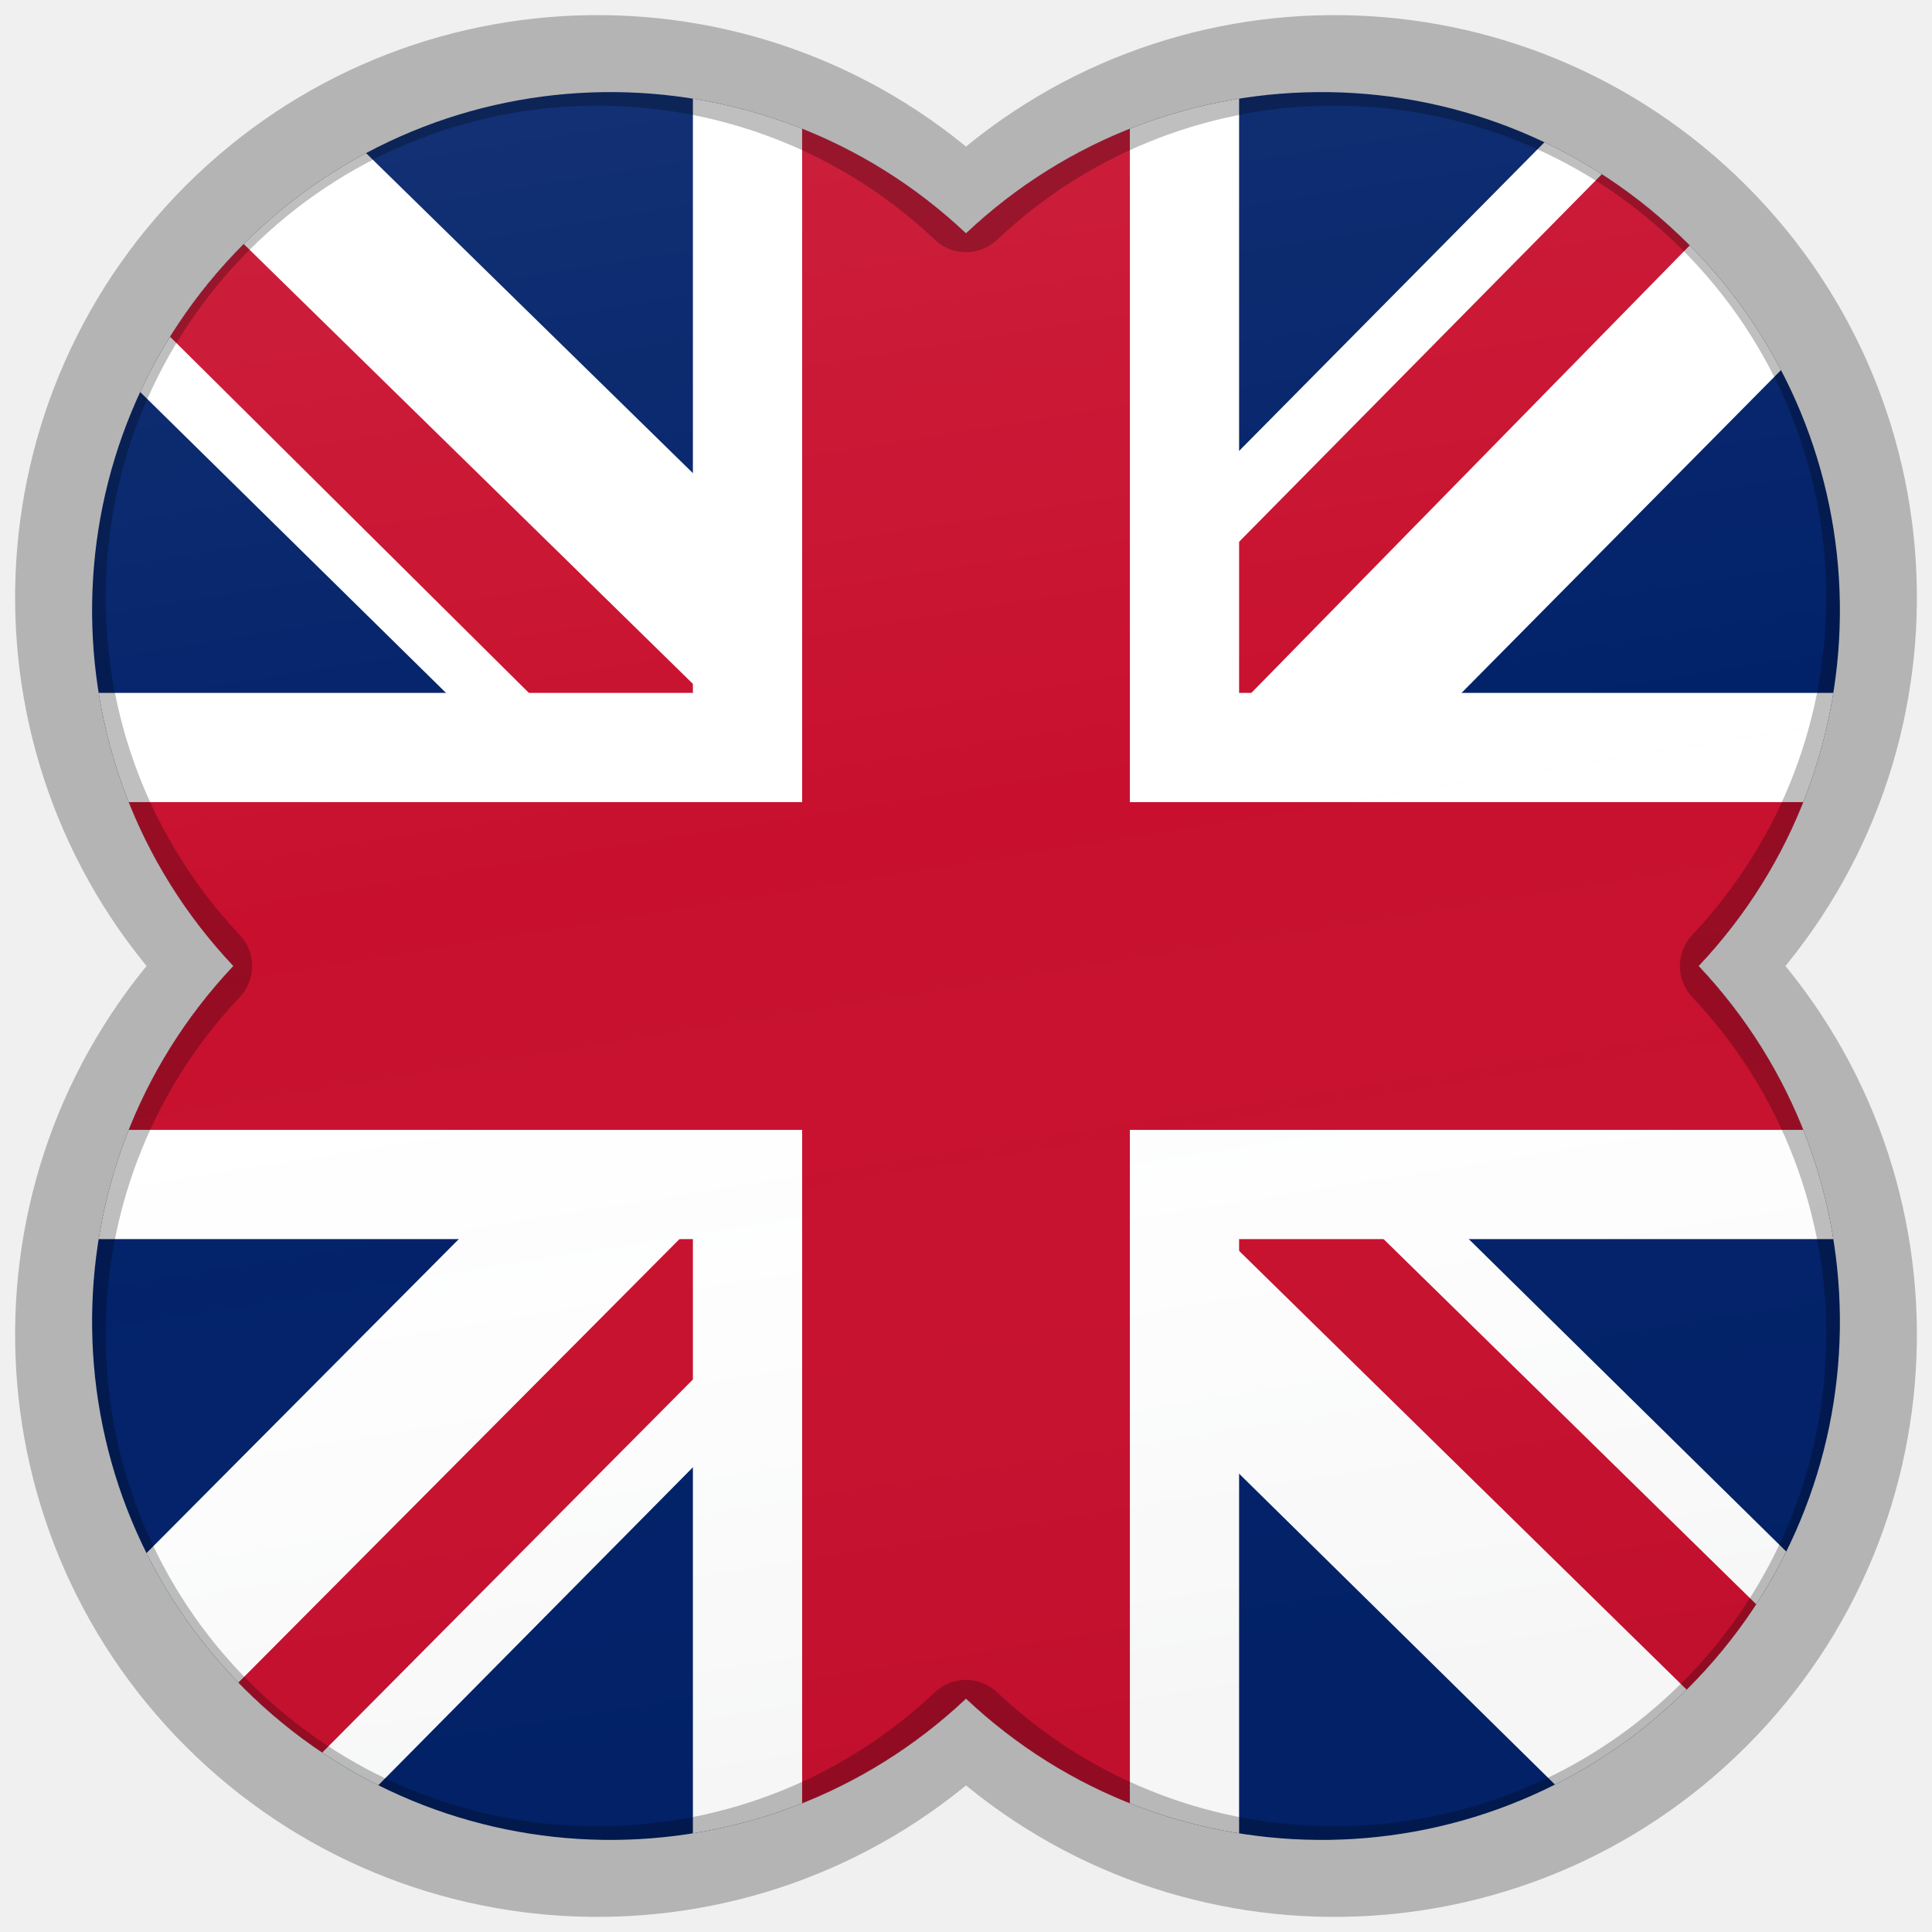
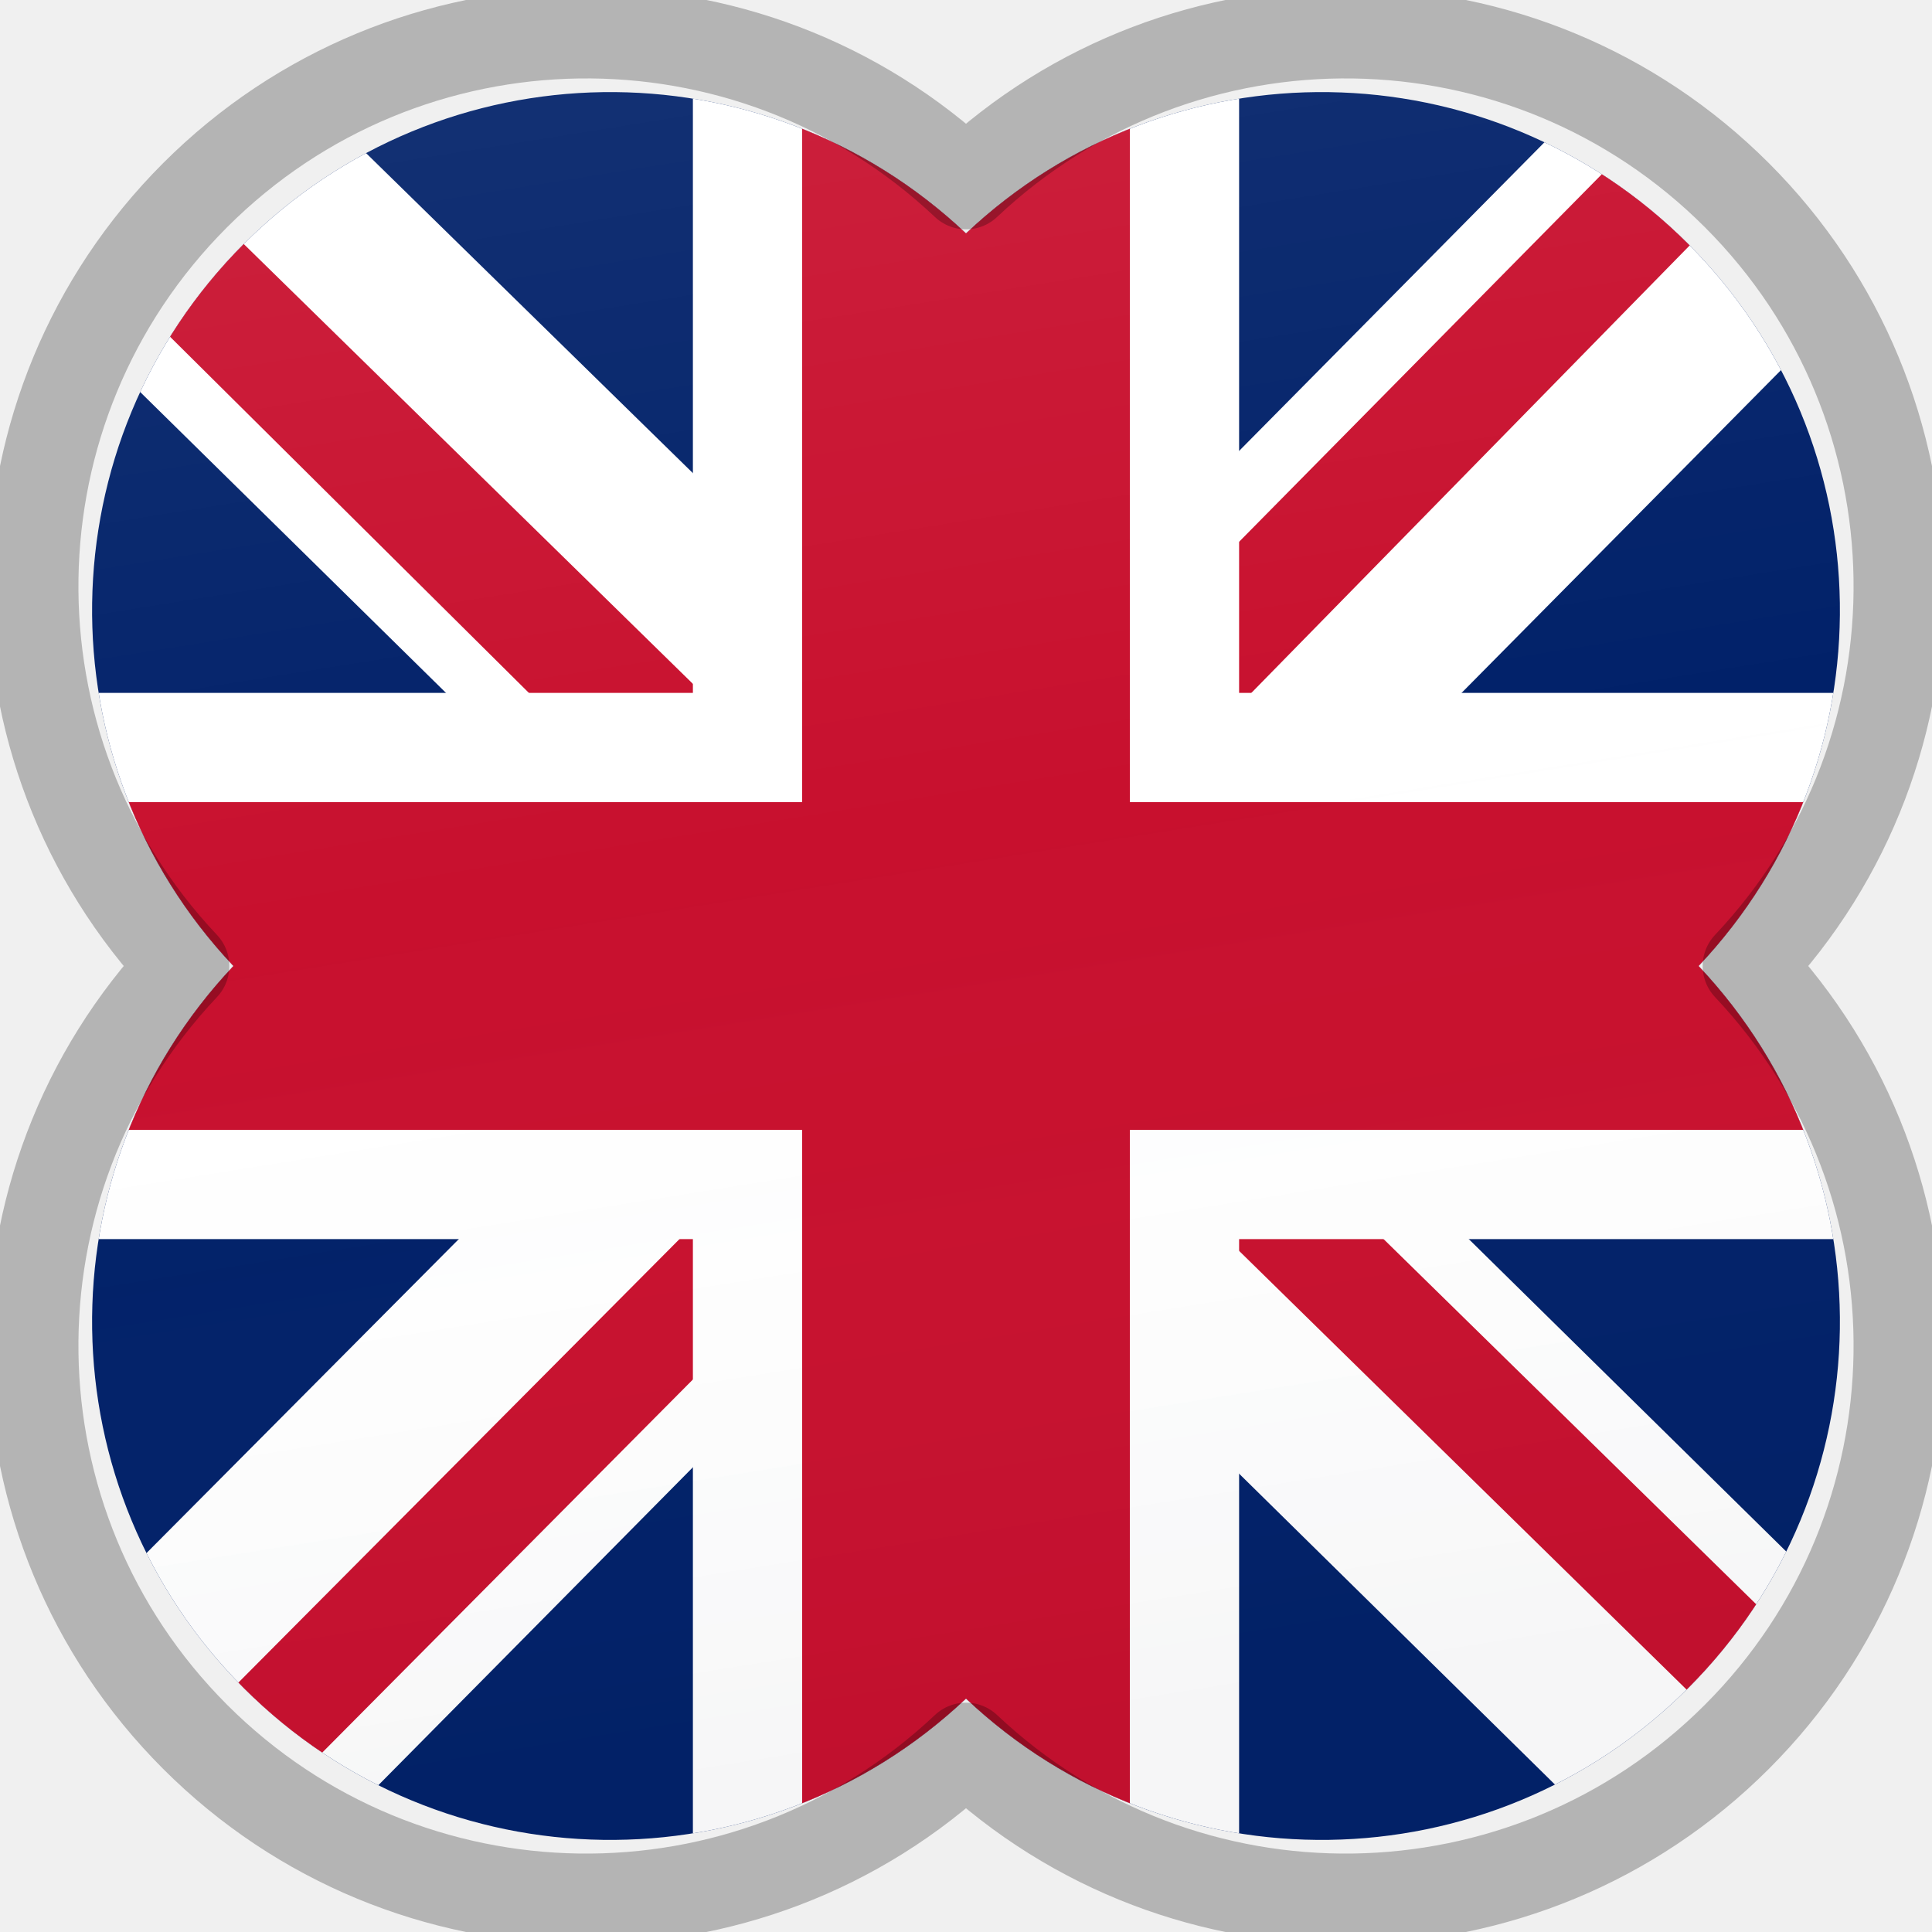
<svg xmlns="http://www.w3.org/2000/svg" viewBox="0 0 512 512" width="512" height="512" role="img" aria-labelledby="petal-soft-gb-title">
  <defs>
    <path id="petal-soft-gb-shape" d="M 256 54.811 A 142.322 142.322 0 0 1 457.189 256 A 142.322 142.322 0 0 1 256 457.189 A 142.322 142.322 0 0 1 54.811 256 A 142.322 142.322 0 0 1 256 54.811 Z" />
    <clipPath id="petal-soft-gb-clip" clipPathUnits="userSpaceOnUse">
      <path d="M 256 54.811 A 142.322 142.322 0 0 1 457.189 256 A 142.322 142.322 0 0 1 256 457.189 A 142.322 142.322 0 0 1 54.811 256 A 142.322 142.322 0 0 1 256 54.811 Z" />
    </clipPath>
    <linearGradient id="petal-soft-gb-shade" x1="0" y1="0" x2="0.16" y2="1">
      <stop offset="0%" stop-color="#ffffff" stop-opacity=".075" />
      <stop offset="48%" stop-color="#ffffff" stop-opacity="0" />
      <stop offset="100%" stop-color="#151a2b" stop-opacity=".038" />
    </linearGradient>
  </defs>
  <g transform="translate(8.96, 8.96) scale(0.965)">
    <g clip-path="url(#petal-soft-gb-clip)">
      <path d="M 256 54.811 A 142.322 142.322 0 0 1 457.189 256 A 142.322 142.322 0 0 1 256 457.189 A 142.322 142.322 0 0 1 54.811 256 A 142.322 142.322 0 0 1 256 54.811 Z" fill="#fff" />
      <g transform="translate(16, 16) scale(0.9375)">
        <path fill="#012169" d="M0 0h512v512H0z" />
        <path fill="#FFF" d="M512 0v64L322 256l190 187v69h-67L254 324 68 512H0v-68l186-187L0 74V0h62l192 188L440 0z" />
        <path fill="#C8102E" d="m184 324 11 34L42 512H0v-3zm124-12 54 8 150 147v45zM512 0 320 196l-4-44L466 0zM0 1l193 189-59-8L0 49z" />
        <path fill="#FFF" d="M176 0v512h160V0zM0 176v160h512V176z" />
        <path fill="#C8102E" d="M0 208v96h512v-96zM208 0v512h96V0z" />
      </g>
      <path d="M 256 54.811 A 142.322 142.322 0 0 1 457.189 256 A 142.322 142.322 0 0 1 256 457.189 A 142.322 142.322 0 0 1 54.811 256 A 142.322 142.322 0 0 1 256 54.811 Z" fill="url(#petal-soft-gb-shade)" />
    </g>
  </g>
-   <path d="M 256 54.811 A 142.322 142.322 0 0 1 457.189 256 A 142.322 142.322 0 0 1 256 457.189 A 142.322 142.322 0 0 1 54.811 256 A 142.322 142.322 0 0 1 256 54.811 Z" fill="none" stroke="currentColor" stroke-width="24" stroke-opacity="0.25" stroke-linejoin="round" />
+   <path d="M 256 48.775 A 146.591 146.591 0 0 1 463.225 256 A 146.591 146.591 0 0 1 256 463.225 A 146.591 146.591 0 0 1 48.775 256 A 146.591 146.591 0 0 1 256 48.775 Z" fill="none" stroke="currentColor" stroke-width="24" stroke-opacity="0.25" stroke-linejoin="round" />
</svg>
